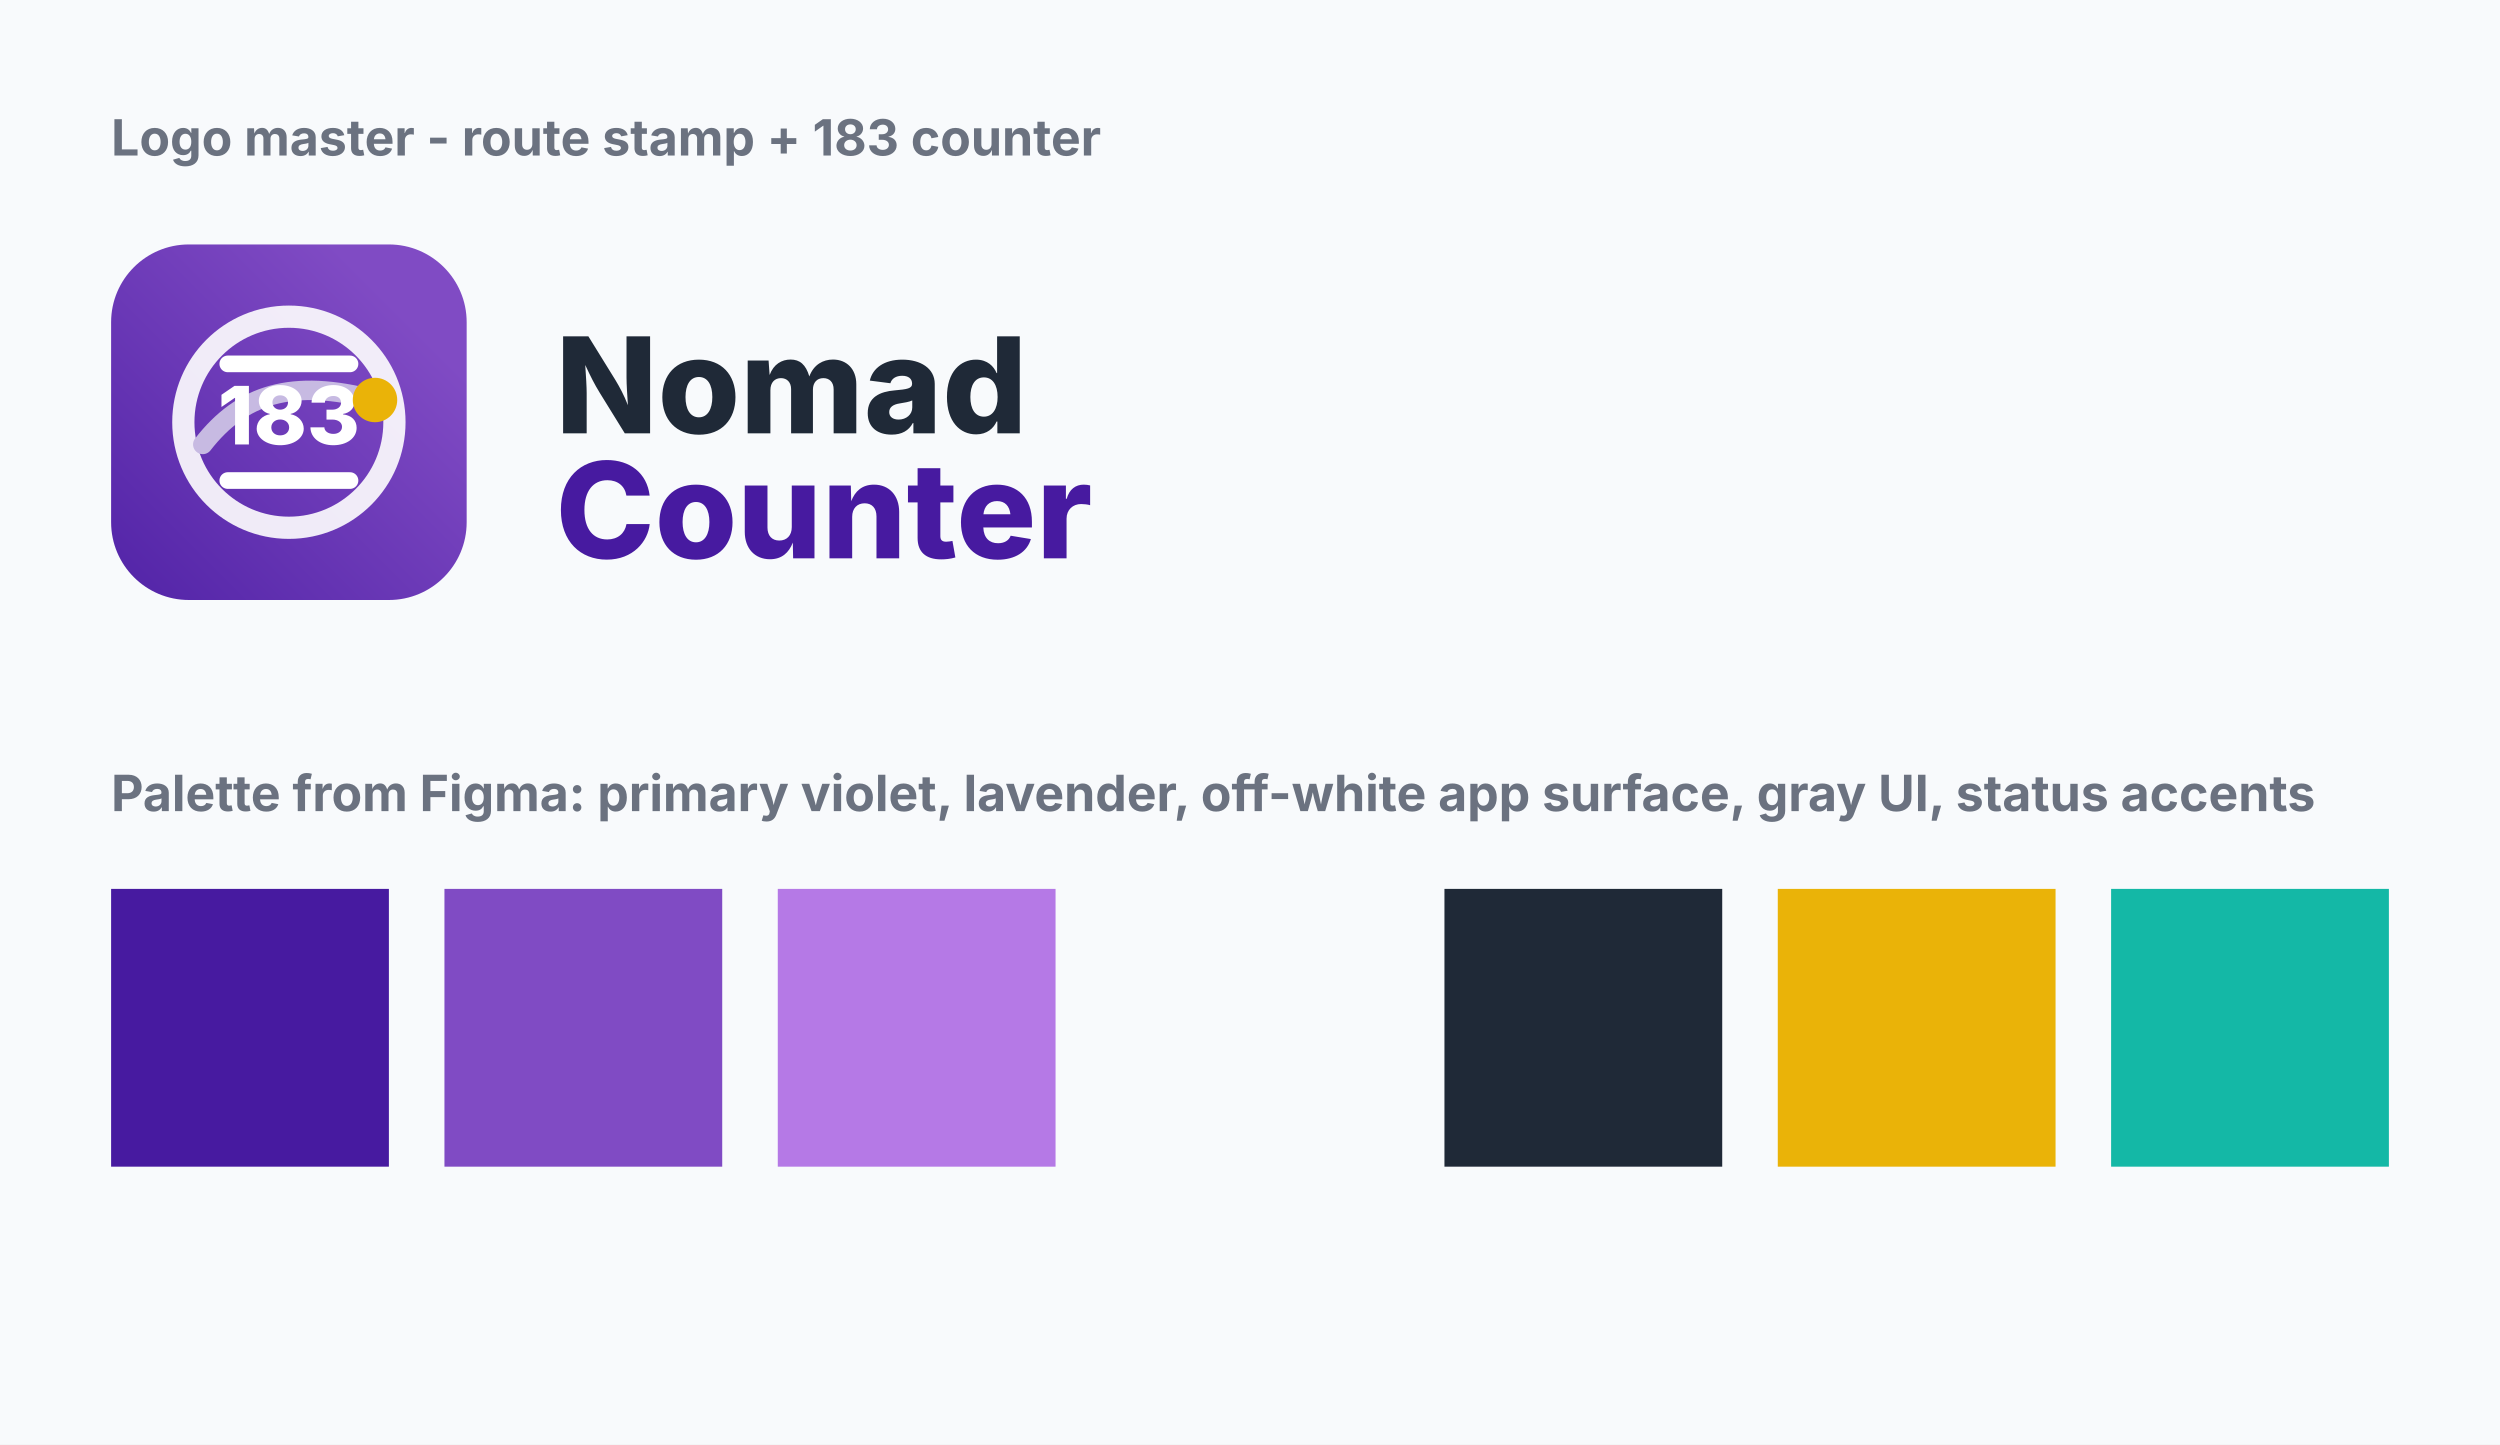
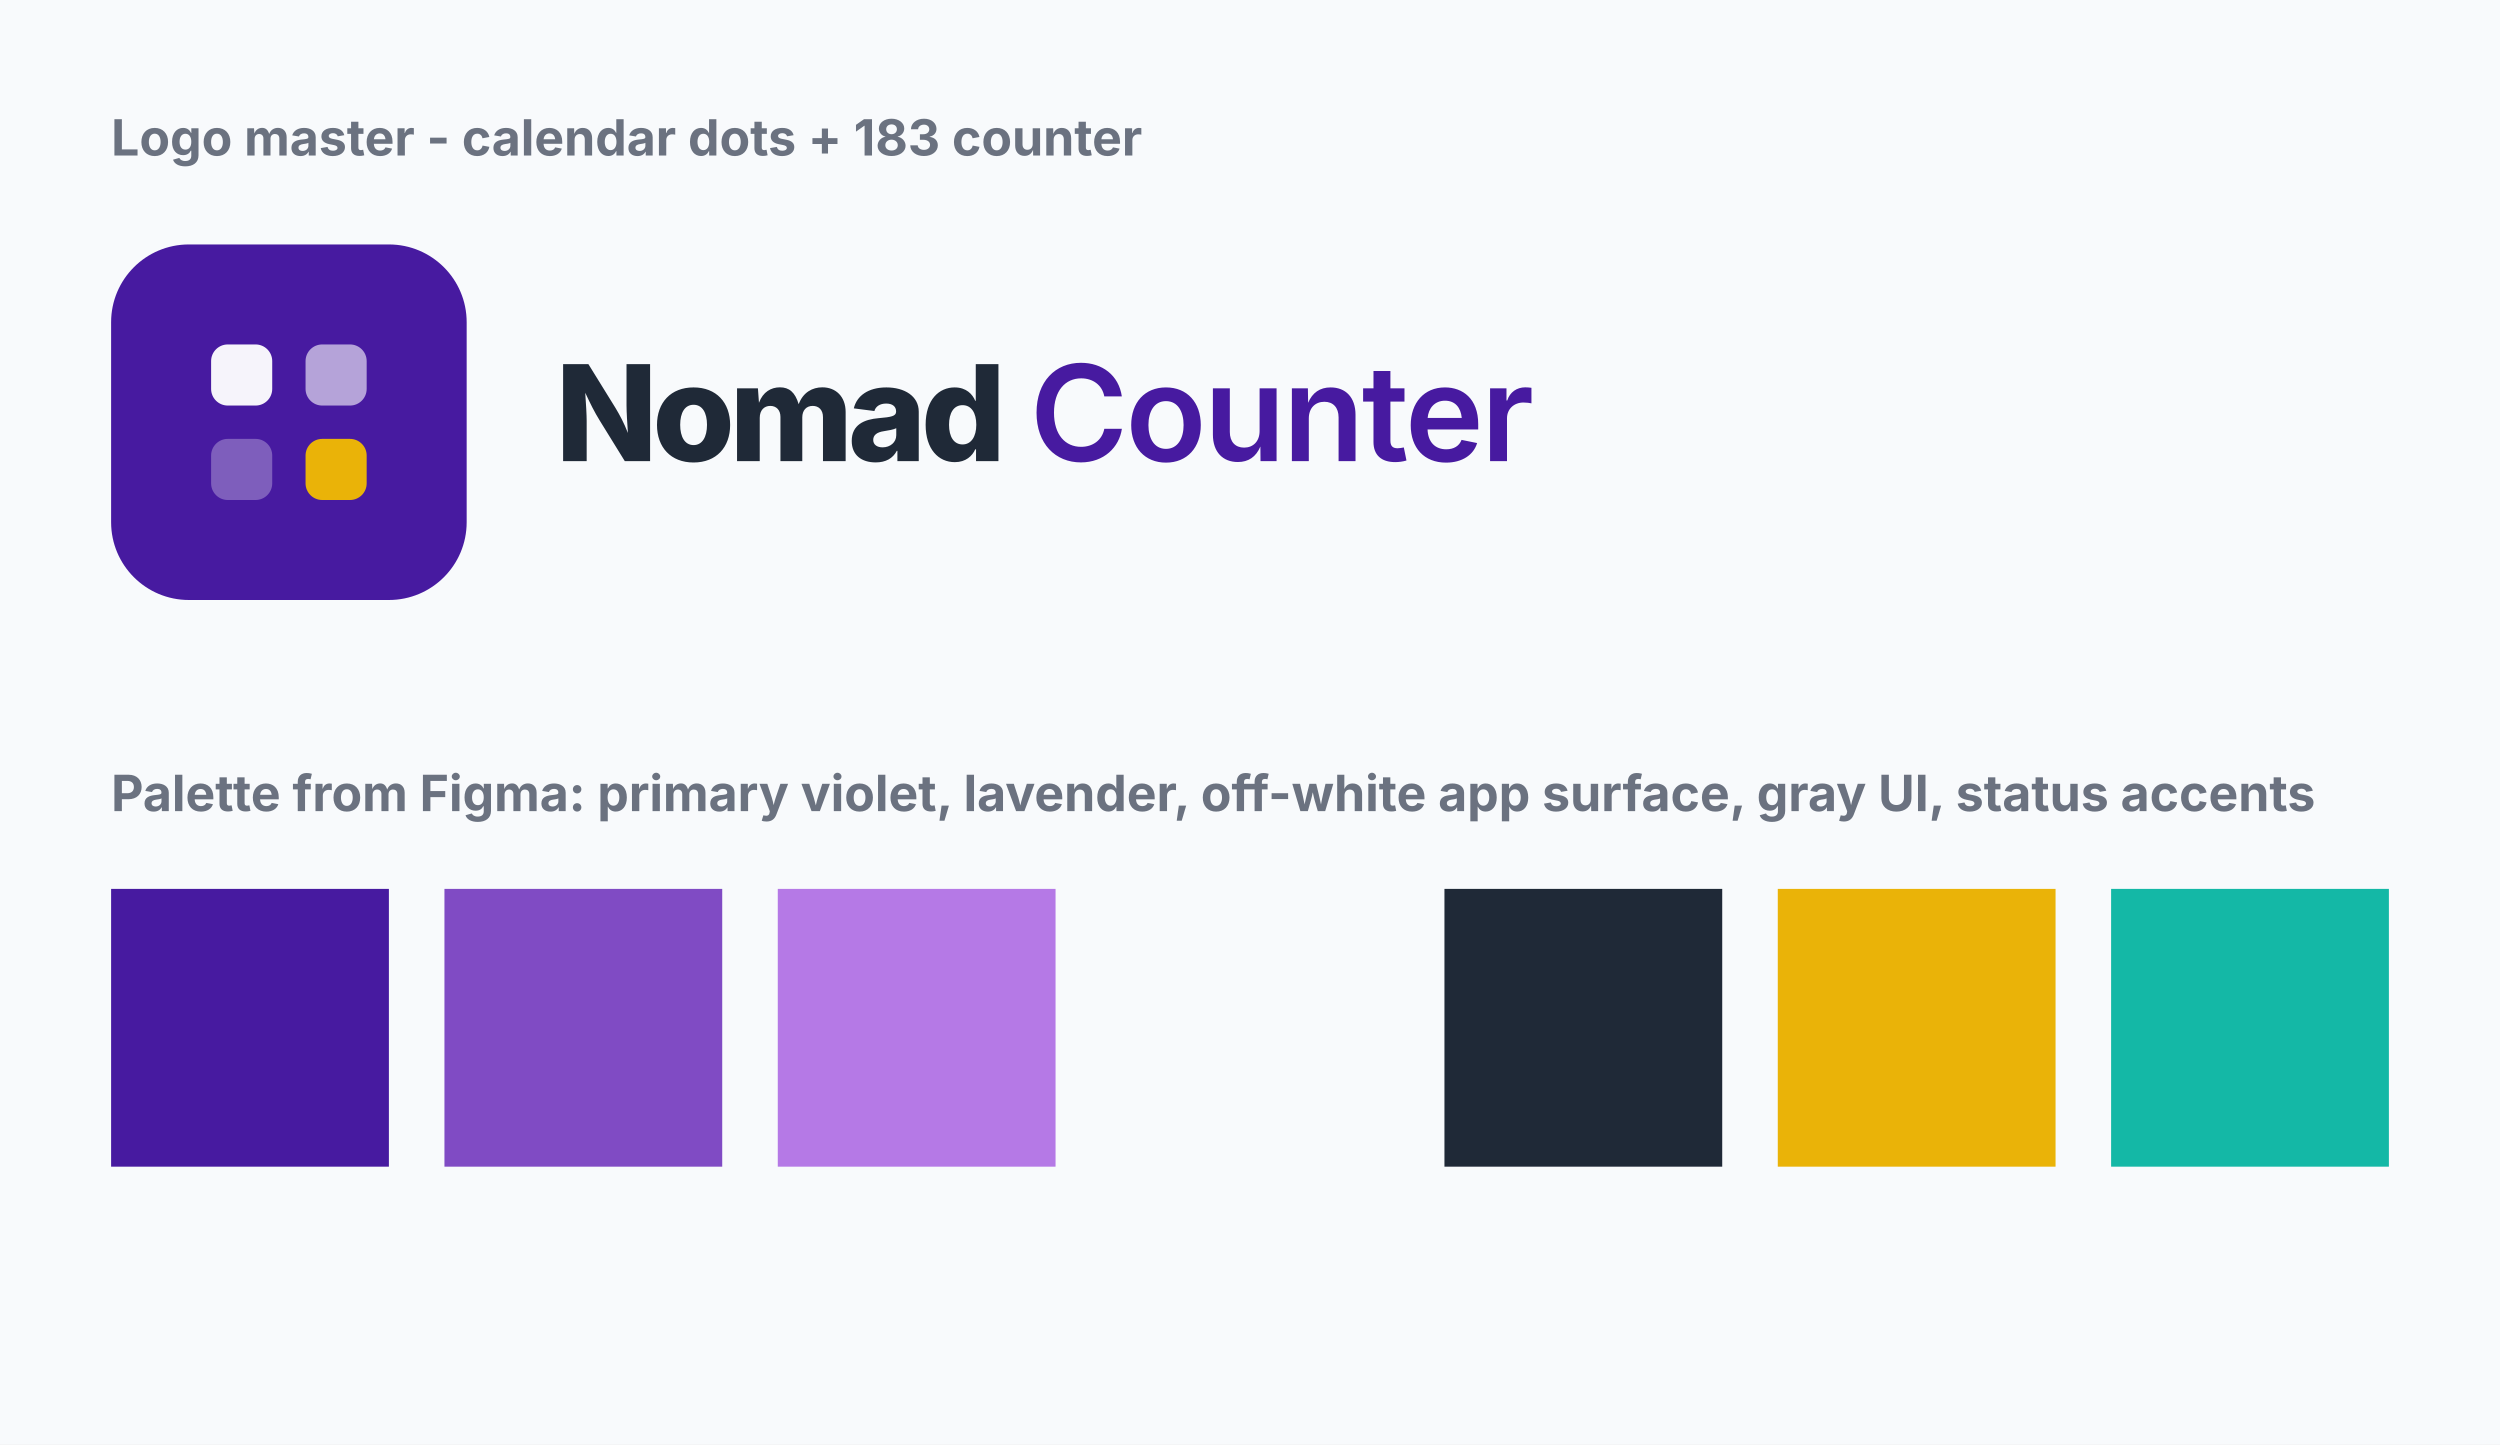
<svg xmlns="http://www.w3.org/2000/svg" viewBox="0 0 900 520">
  <defs>
-     <linearGradient id="brand-gradient" x1="40" y1="216" x2="168" y2="88" gradientUnits="userSpaceOnUse">
-       <stop stop-color="#471AA0" />
-       <stop offset="1" stop-color="#804BC4" />
-     </linearGradient>
    <style>
      .label{font:700 18px Inter,Arial,sans-serif;fill:#6b7280}.word{font:800 48px Inter,Arial,sans-serif}
    </style>
  </defs>
  <rect width="900" height="520" fill="#F8FAFC" />
-   <text x="40" y="56" class="label">Logo master - route stamp + 183 counter</text>
+   <text x="40" y="56" class="label">Logo master - calendar dots + 183 counter</text>
  <g transform="translate(40 88)">
-     <rect width="128" height="128" rx="28" fill="url(#brand-gradient)" />
-     <circle cx="64" cy="64" r="38" fill="none" stroke="#FFFFFF" stroke-opacity=".9" stroke-width="8" />
-     <path d="M33 72c14-18 32-24 62-16" fill="none" stroke="#C7BAE2" stroke-width="7" stroke-linecap="round" />
-     <path d="M42 43h44M42 85h44" stroke="#FFFFFF" stroke-width="6" stroke-linecap="round" />
-     <text x="64" y="72" fill="#FFFFFF" font-family="Inter, Arial, sans-serif" font-size="29" font-weight="800" text-anchor="middle">183</text>
-     <circle cx="95" cy="56" r="8" fill="#EAB308" />
+     <rect width="128" height="128" rx="28" fill="#471AA0" />
+     <rect x="36" y="36" width="22" height="22" rx="6" fill="#FFFFFF" fill-opacity="0.95" />
+     <rect x="70" y="36" width="22" height="22" rx="6" fill="#FFFFFF" fill-opacity="0.6" />
+     <rect x="36" y="70" width="22" height="22" rx="6" fill="#FFFFFF" fill-opacity="0.3" />
+     <rect x="70" y="70" width="22" height="22" rx="6" fill="#EAB308" />
  </g>
-   <text x="200" y="156" class="word" fill="#1F2937">Nomad</text>
-   <text x="200" y="201" class="word" fill="#471AA0">Counter</text>
+   <text x="200" y="166" class="word" fill="#1F2937" letter-spacing="-0.04em">Nomad <tspan fill="#471AA0" font-weight="600" letter-spacing="-0.02em">Counter</tspan>
+   </text>
  <text x="40" y="292" class="label">Palette from Figma: primary violet, lavender, off-white app surface, gray UI, status accents</text>
  <rect x="40" y="320" width="100" height="100" fill="#471AA0" />
  <rect x="160" y="320" width="100" height="100" fill="#804BC4" />
  <rect x="280" y="320" width="100" height="100" fill="#B579E6" />
  <rect x="400" y="320" width="100" height="100" fill="#F8FAFC" />
  <rect x="520" y="320" width="100" height="100" fill="#1F2937" />
  <rect x="640" y="320" width="100" height="100" fill="#EAB308" />
  <rect x="760" y="320" width="100" height="100" fill="#14B8A6" />
</svg>
